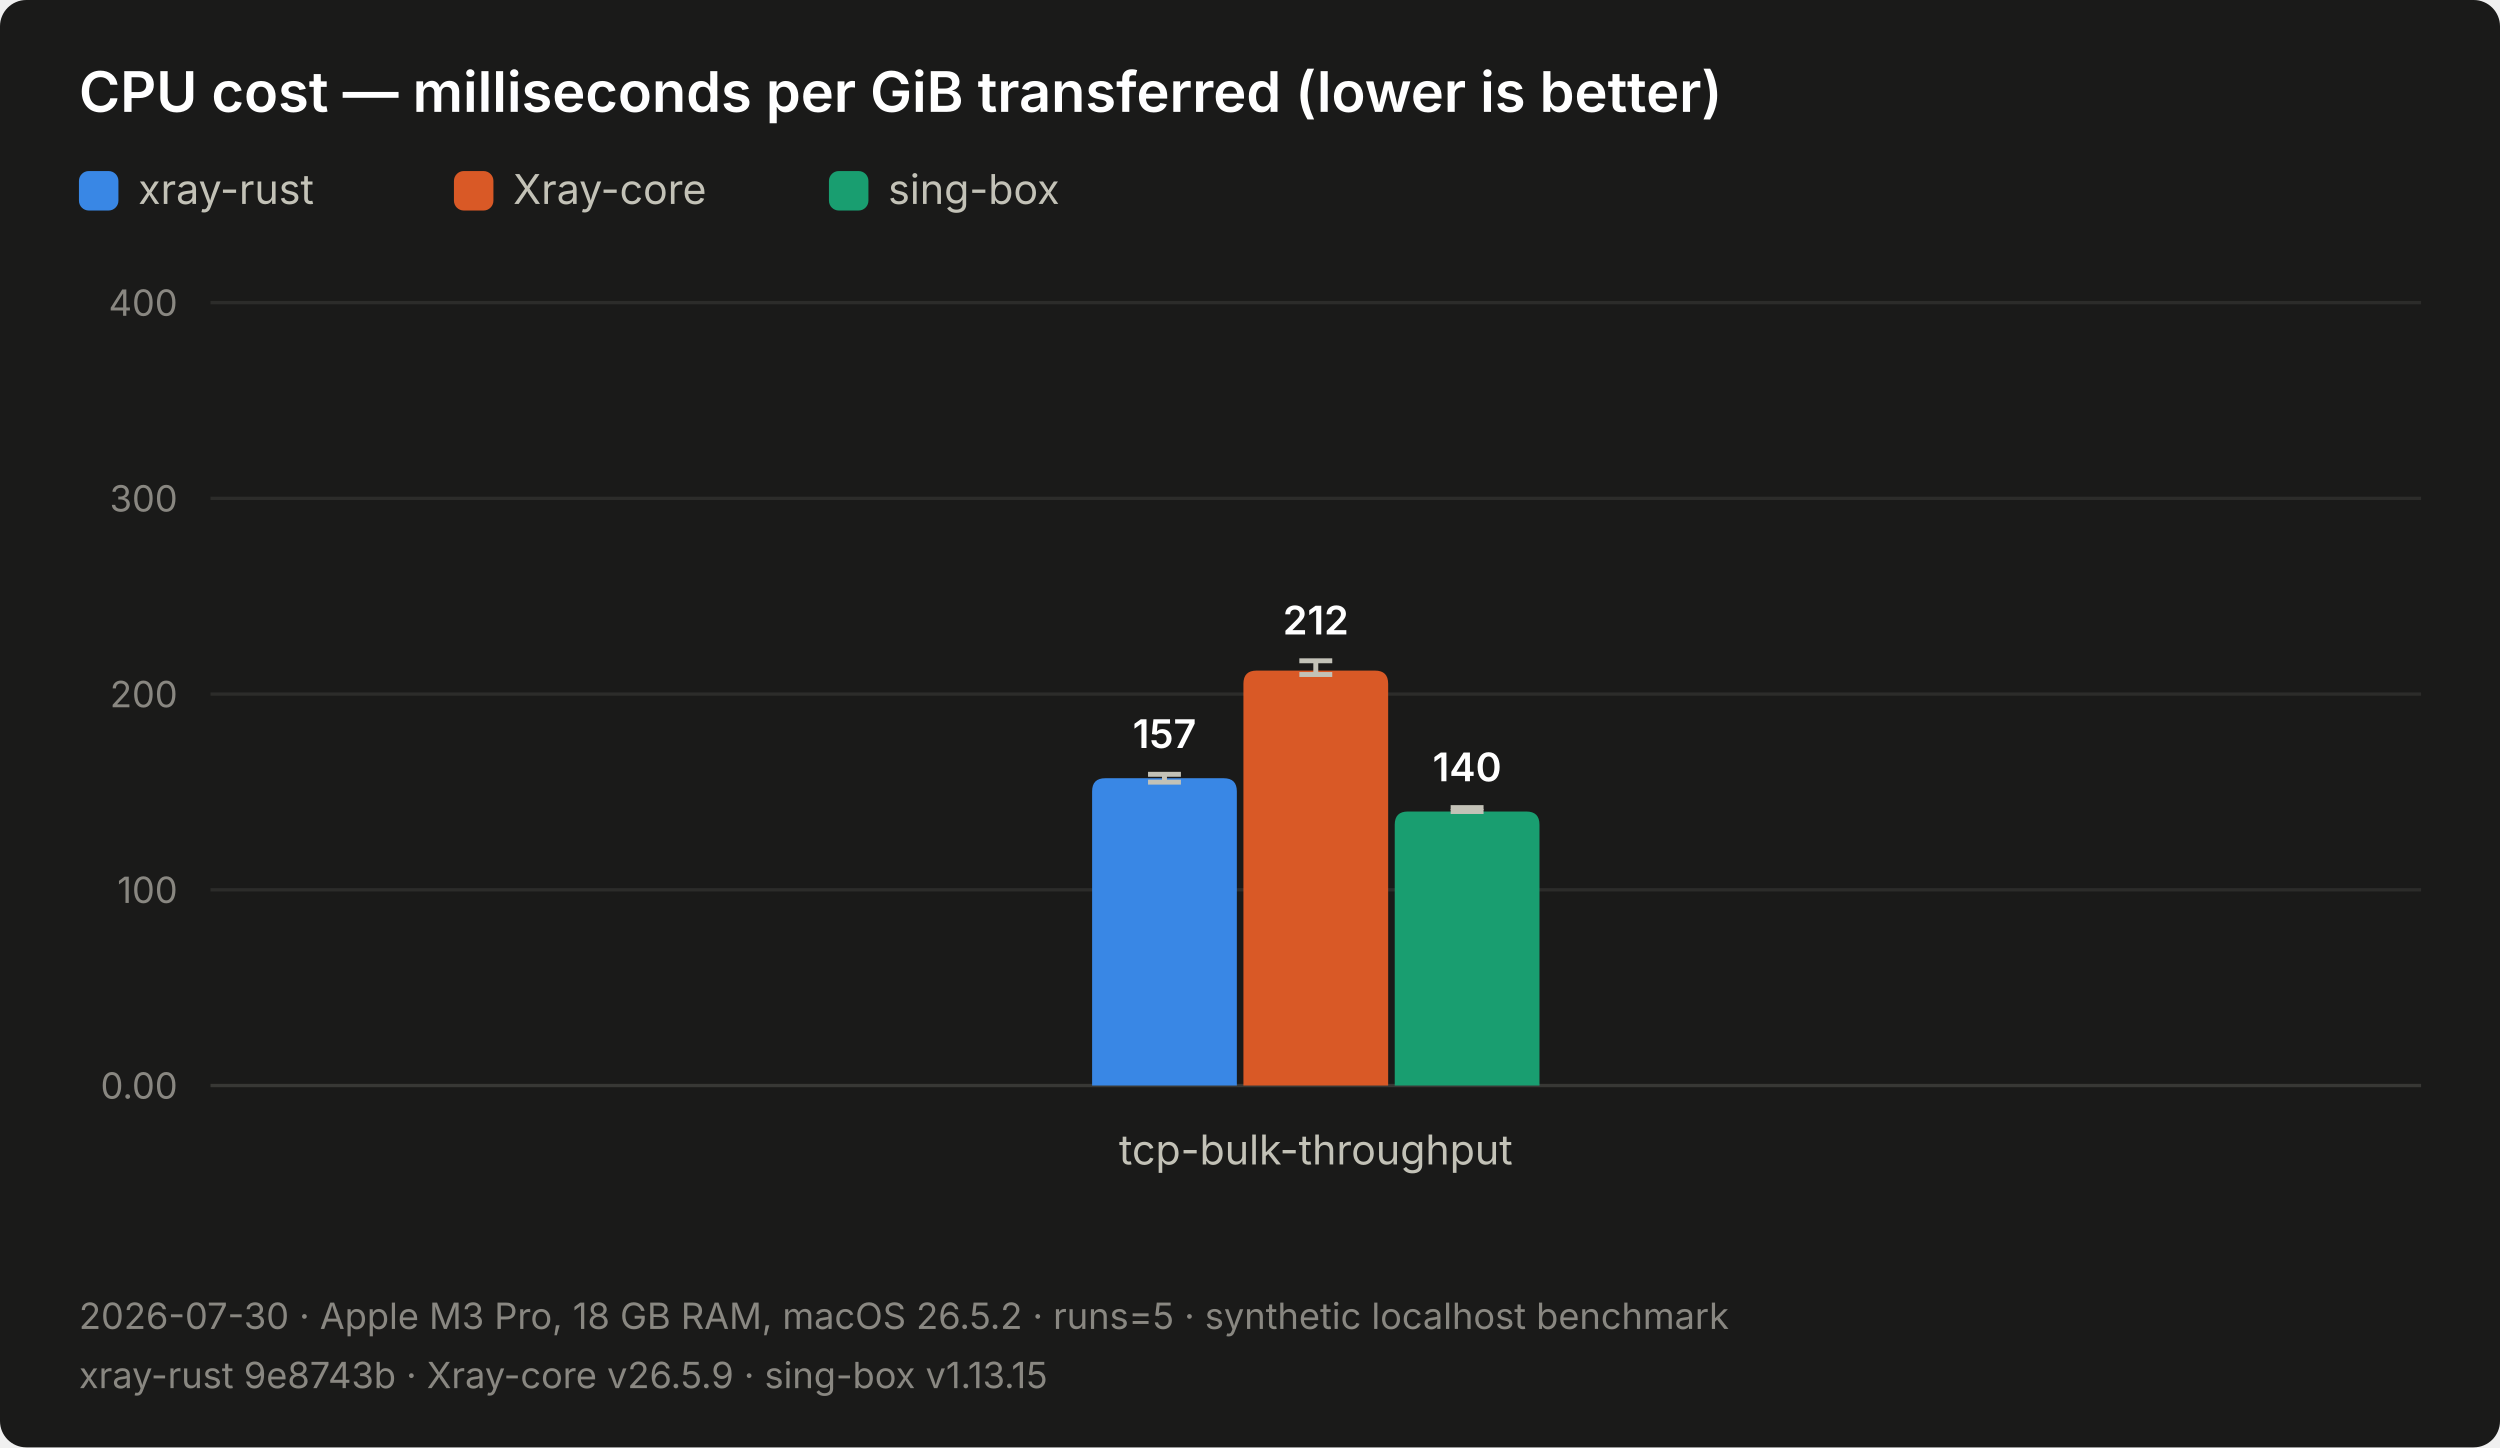
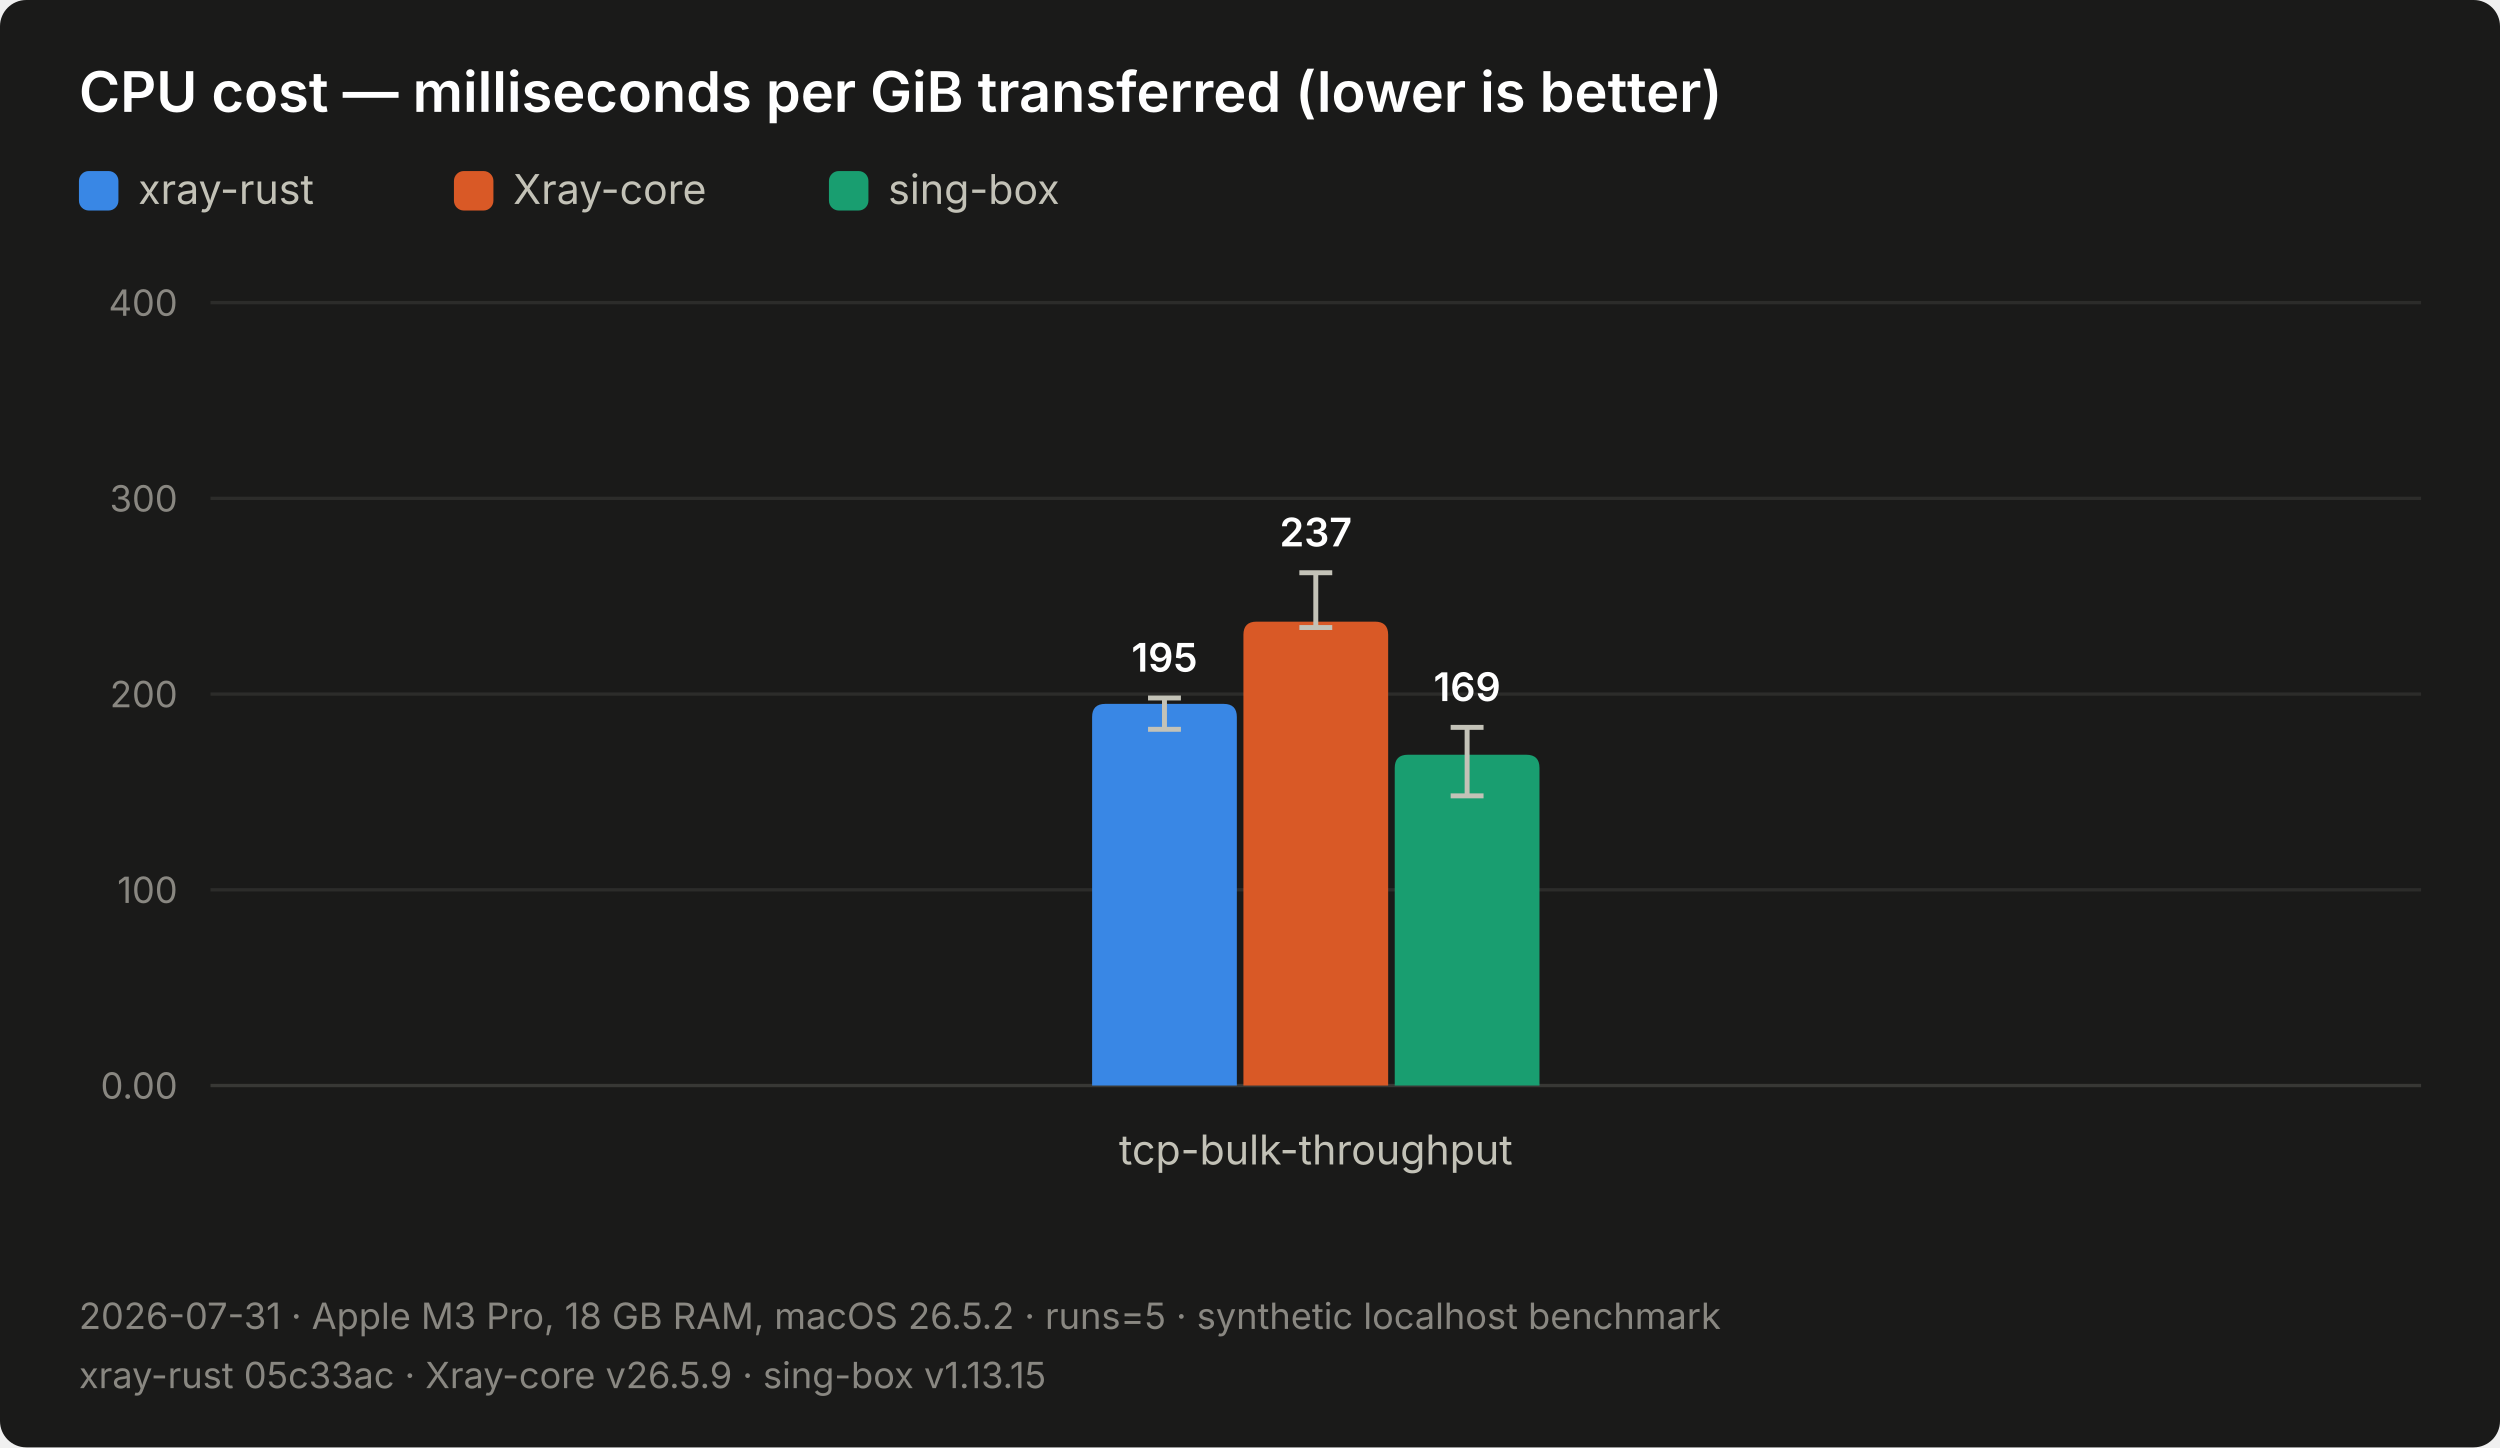
<svg xmlns="http://www.w3.org/2000/svg" width="760" height="440" viewBox="0 0 760 440" role="img" aria-label="CPU cost — milliseconds per GiB transferred (lower is better)">
  <rect width="760" height="440" fill="#1a1a19" rx="8" />
  <text x="24" y="34" font-family="system-ui, -apple-system, 'Segoe UI', sans-serif" font-size="17" font-weight="600" fill="#ffffff">CPU cost — milliseconds per GiB transferred (lower is better)</text>
  <rect x="24.00" y="52" width="12" height="12" rx="3" fill="#3987e5" />
  <text x="42.00" y="62" font-family="system-ui, -apple-system, 'Segoe UI', sans-serif" font-size="12.5" fill="#c3c2b7">xray-rust</text>
  <rect x="138.00" y="52" width="12" height="12" rx="3" fill="#d95926" />
  <text x="156.00" y="62" font-family="system-ui, -apple-system, 'Segoe UI', sans-serif" font-size="12.5" fill="#c3c2b7">Xray-core</text>
  <rect x="252.00" y="52" width="12" height="12" rx="3" fill="#199e70" />
  <text x="270.00" y="62" font-family="system-ui, -apple-system, 'Segoe UI', sans-serif" font-size="12.5" fill="#c3c2b7">sing-box</text>
  <text x="54" y="334.00" font-family="system-ui, -apple-system, 'Segoe UI', sans-serif" font-size="11" fill="#898781" text-anchor="end">0.00</text>
  <line x1="64" y1="270.50" x2="736" y2="270.50" stroke="#2c2c2a" stroke-width="1" />
  <text x="54" y="274.50" font-family="system-ui, -apple-system, 'Segoe UI', sans-serif" font-size="11" fill="#898781" text-anchor="end">100</text>
  <line x1="64" y1="211.00" x2="736" y2="211.00" stroke="#2c2c2a" stroke-width="1" />
  <text x="54" y="215.00" font-family="system-ui, -apple-system, 'Segoe UI', sans-serif" font-size="11" fill="#898781" text-anchor="end">200</text>
  <line x1="64" y1="151.50" x2="736" y2="151.50" stroke="#2c2c2a" stroke-width="1" />
  <text x="54" y="155.50" font-family="system-ui, -apple-system, 'Segoe UI', sans-serif" font-size="11" fill="#898781" text-anchor="end">300</text>
  <line x1="64" y1="92.00" x2="736" y2="92.00" stroke="#2c2c2a" stroke-width="1" />
  <text x="54" y="96.00" font-family="system-ui, -apple-system, 'Segoe UI', sans-serif" font-size="11" fill="#898781" text-anchor="end">400</text>
  <line x1="64" y1="330" x2="736" y2="330" stroke="#383835" stroke-width="1" />
-   <path d="M 332.00 330.00 L 332.00 240.58 Q 332.00 236.58 336.00 236.58 L 372.00 236.58 Q 376.00 236.58 376.00 240.58 L 376.00 330.00 Z" fill="#3987e5" />
-   <line x1="354.00" y1="237.77" x2="354.00" y2="235.39" stroke="#c3c2b7" stroke-width="1.5" />
-   <line x1="349.00" y1="237.77" x2="359.00" y2="237.77" stroke="#c3c2b7" stroke-width="1.5" />
-   <line x1="349.00" y1="235.39" x2="359.00" y2="235.39" stroke="#c3c2b7" stroke-width="1.5" />
-   <text x="354.00" y="227.39" font-family="system-ui, -apple-system, 'Segoe UI', sans-serif" font-size="12" font-weight="600" fill="#ffffff" text-anchor="middle">157</text>
-   <path d="M 378.00 330.00 L 378.00 207.86 Q 378.00 203.86 382.00 203.86 L 418.00 203.86 Q 422.00 203.86 422.00 207.86 L 422.00 330.00 Z" fill="#d95926" />
-   <line x1="400.00" y1="205.05" x2="400.00" y2="200.88" stroke="#c3c2b7" stroke-width="1.5" />
-   <line x1="395.00" y1="205.05" x2="405.00" y2="205.05" stroke="#c3c2b7" stroke-width="1.5" />
-   <line x1="395.00" y1="200.88" x2="405.00" y2="200.88" stroke="#c3c2b7" stroke-width="1.5" />
-   <text x="400.00" y="192.88" font-family="system-ui, -apple-system, 'Segoe UI', sans-serif" font-size="12" font-weight="600" fill="#ffffff" text-anchor="middle">212</text>
-   <path d="M 424.00 330.00 L 424.00 250.70 Q 424.00 246.70 428.00 246.70 L 464.00 246.70 Q 468.00 246.70 468.00 250.70 L 468.00 330.00 Z" fill="#199e70" />
-   <line x1="446.00" y1="246.70" x2="446.00" y2="245.51" stroke="#c3c2b7" stroke-width="1.5" />
-   <line x1="441.00" y1="246.70" x2="451.00" y2="246.70" stroke="#c3c2b7" stroke-width="1.5" />
-   <line x1="441.00" y1="245.51" x2="451.00" y2="245.51" stroke="#c3c2b7" stroke-width="1.5" />
-   <text x="446.00" y="237.51" font-family="system-ui, -apple-system, 'Segoe UI', sans-serif" font-size="12" font-weight="600" fill="#ffffff" text-anchor="middle">140</text>
+   <path d="M 332.00 330.00 L 332.00 217.98 Q 332.00 213.98 336.00 213.98 L 372.00 213.98 Q 376.00 213.98 376.00 217.98 L 376.00 330.00 Z" fill="#3987e5" />
+   <line x1="354.00" y1="221.71" x2="354.00" y2="212.19" stroke="#c3c2b7" stroke-width="1.5" />
+   <line x1="349.00" y1="221.71" x2="359.00" y2="221.71" stroke="#c3c2b7" stroke-width="1.5" />
+   <line x1="349.00" y1="212.19" x2="359.00" y2="212.19" stroke="#c3c2b7" stroke-width="1.5" />
+   <text x="354.00" y="204.19" font-family="system-ui, -apple-system, 'Segoe UI', sans-serif" font-size="12" font-weight="600" fill="#ffffff" text-anchor="middle">195</text>
+   <path d="M 378.00 330.00 L 378.00 192.98 Q 378.00 188.98 382.00 188.98 L 418.00 188.98 Q 422.00 188.98 422.00 192.98 L 422.00 330.00 Z" fill="#d95926" />
+   <line x1="400.00" y1="190.77" x2="400.00" y2="174.11" stroke="#c3c2b7" stroke-width="1.5" />
+   <line x1="395.00" y1="190.77" x2="405.00" y2="190.77" stroke="#c3c2b7" stroke-width="1.5" />
+   <line x1="395.00" y1="174.11" x2="405.00" y2="174.11" stroke="#c3c2b7" stroke-width="1.5" />
+   <text x="400.00" y="166.11" font-family="system-ui, -apple-system, 'Segoe UI', sans-serif" font-size="12" font-weight="600" fill="#ffffff" text-anchor="middle">237</text>
+   <path d="M 424.00 330.00 L 424.00 233.44 Q 424.00 229.44 428.00 229.44 L 464.00 229.44 Q 468.00 229.44 468.00 233.44 L 468.00 330.00 Z" fill="#199e70" />
+   <line x1="446.00" y1="241.94" x2="446.00" y2="221.12" stroke="#c3c2b7" stroke-width="1.5" />
+   <line x1="441.00" y1="241.94" x2="451.00" y2="241.94" stroke="#c3c2b7" stroke-width="1.5" />
+   <line x1="441.00" y1="221.12" x2="451.00" y2="221.12" stroke="#c3c2b7" stroke-width="1.5" />
+   <text x="446.00" y="213.12" font-family="system-ui, -apple-system, 'Segoe UI', sans-serif" font-size="12" font-weight="600" fill="#ffffff" text-anchor="middle">169</text>
  <text x="400.00" y="354" font-family="system-ui, -apple-system, 'Segoe UI', sans-serif" font-size="12.5" fill="#c3c2b7" text-anchor="middle">tcp-bulk-throughput</text>
-   <text x="24" y="404" font-family="system-ui, -apple-system, 'Segoe UI', sans-serif" font-size="11" fill="#898781">2026-07-30 · Apple M3 Pro, 18 GB RAM, macOS 26.5.2 · runs=5 · synthetic localhost benchmark</text>
-   <text x="24" y="422" font-family="system-ui, -apple-system, 'Segoe UI', sans-serif" font-size="11" fill="#898781">xray-rust 9e8743b · Xray-core v26.5.9 · sing-box v1.13.15</text>
+   <text x="24" y="404" font-family="system-ui, -apple-system, 'Segoe UI', sans-serif" font-size="11" fill="#898781">2026-07-31 · Apple M3 Pro, 18 GB RAM, macOS 26.5.2 · runs=5 · synthetic localhost benchmark</text>
+   <text x="24" y="422" font-family="system-ui, -apple-system, 'Segoe UI', sans-serif" font-size="11" fill="#898781">xray-rust 05c33ac · Xray-core v26.5.9 · sing-box v1.13.15</text>
</svg>
